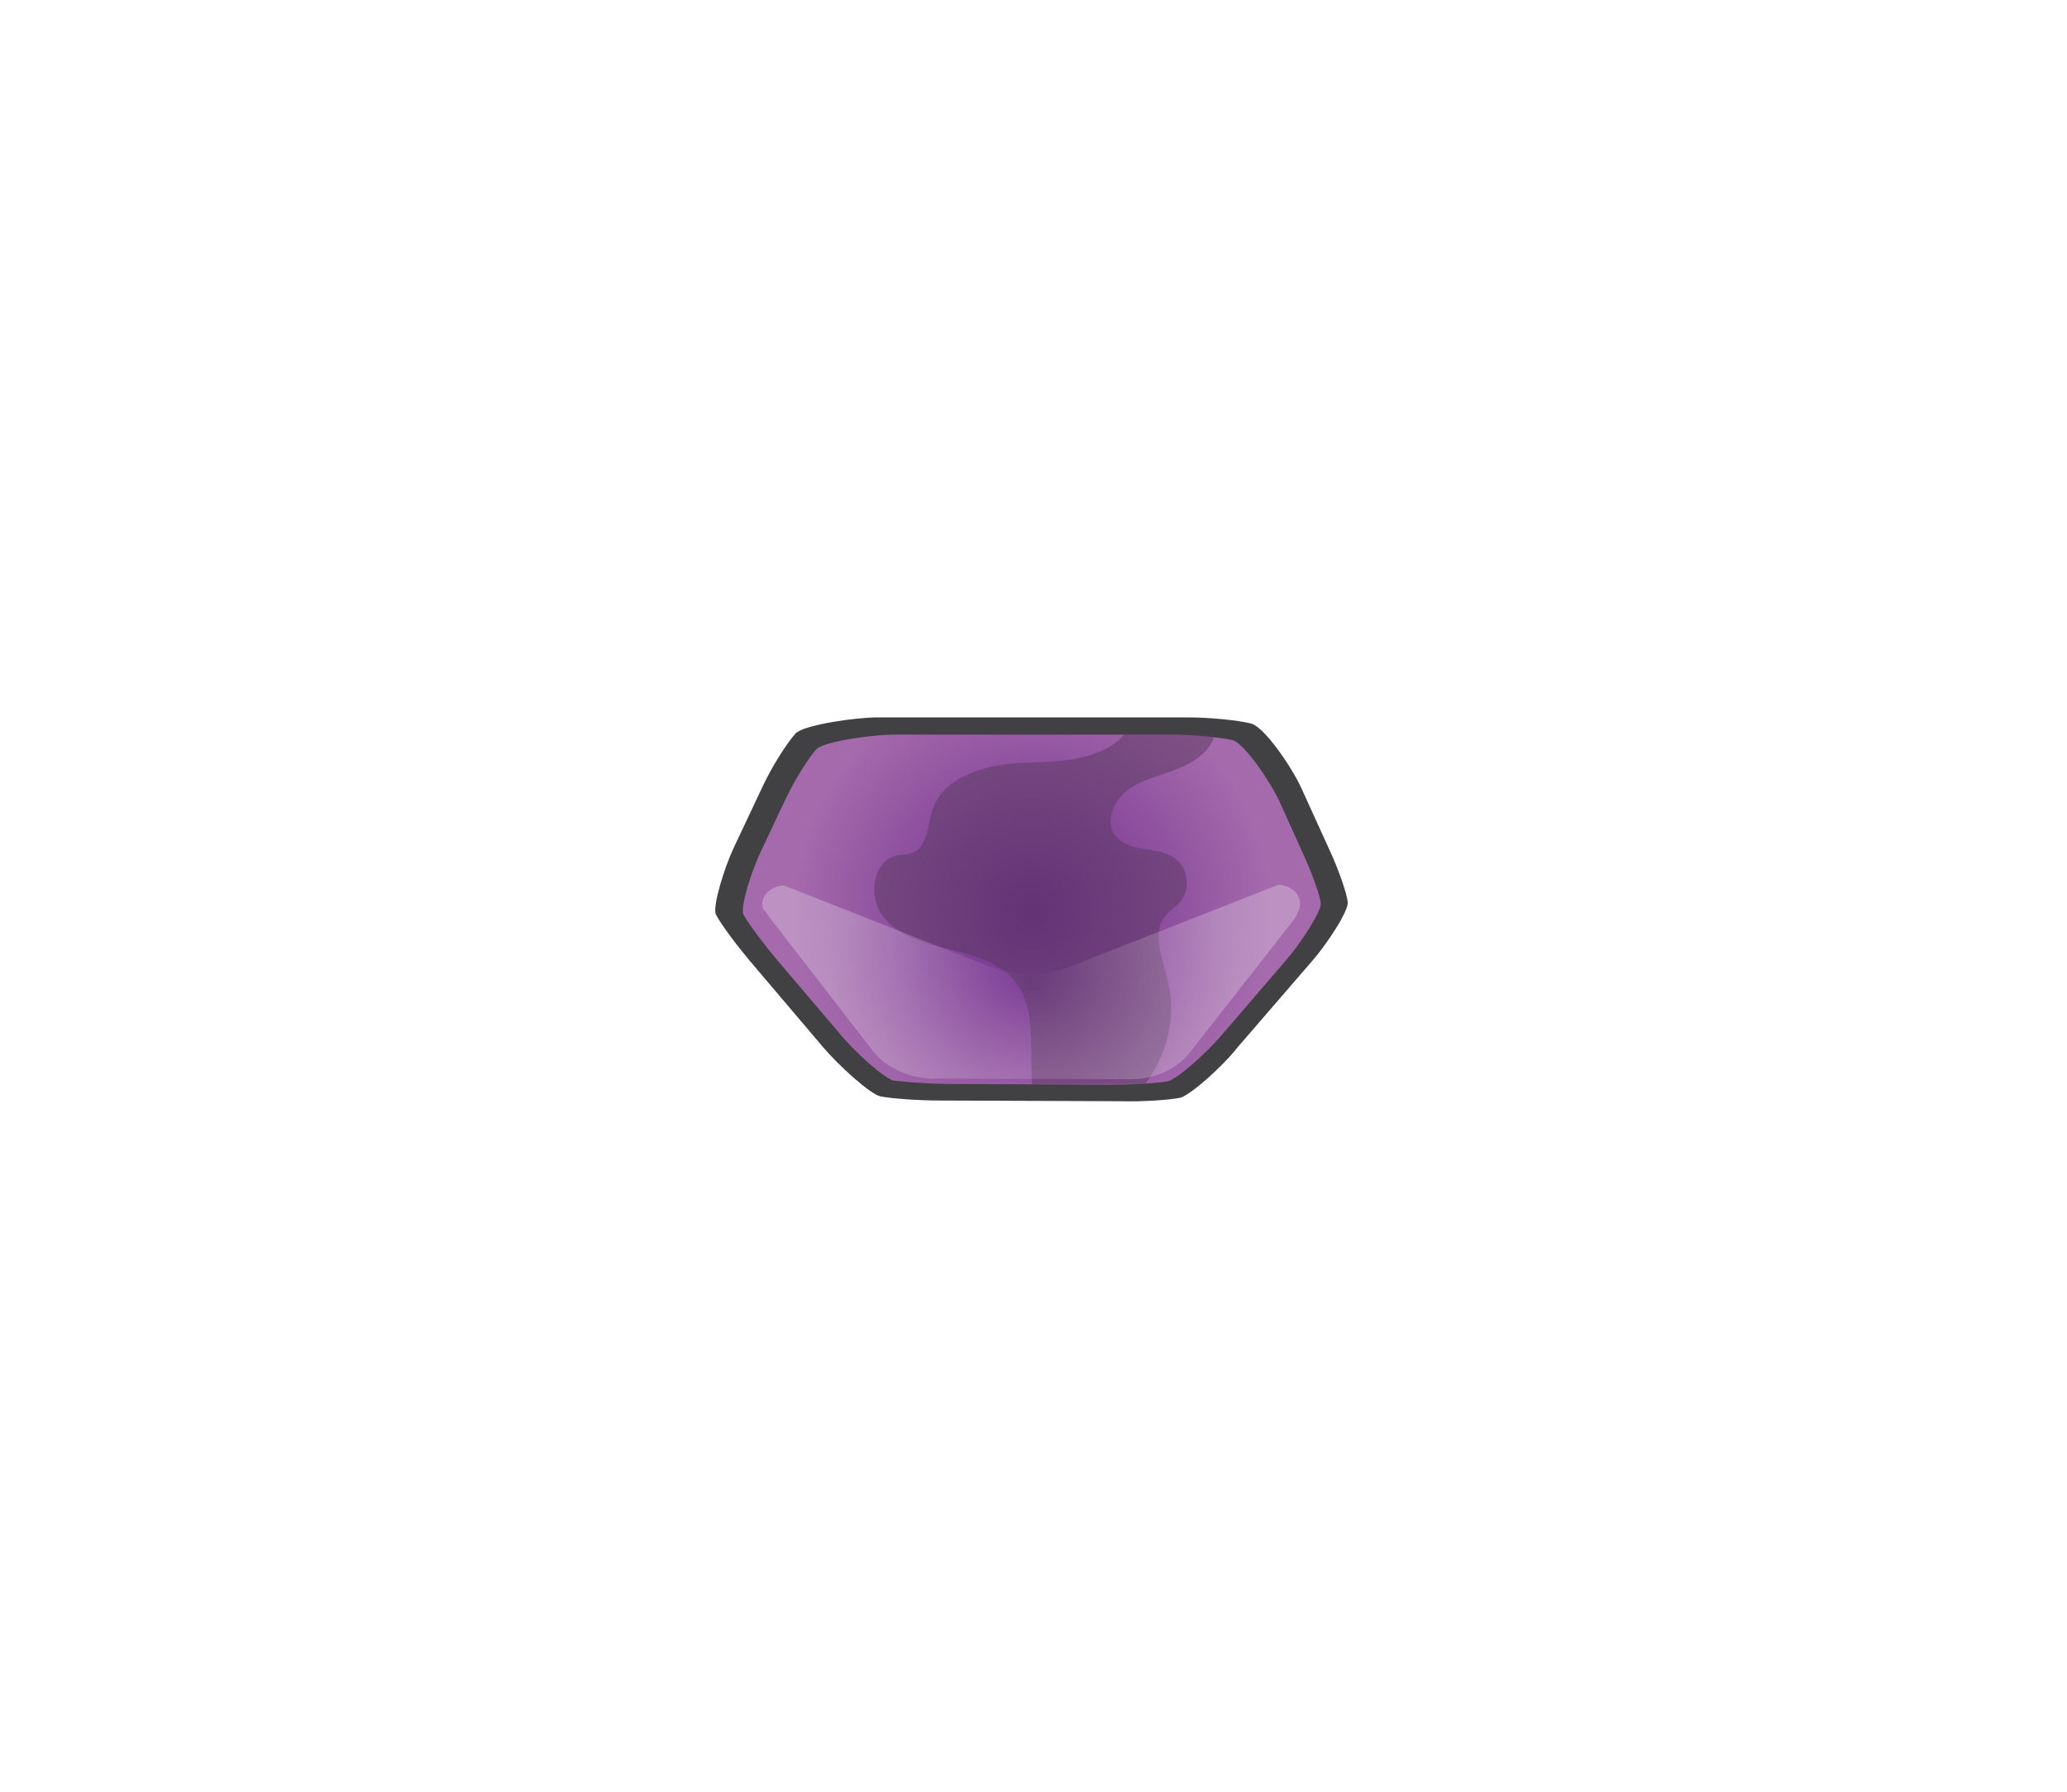
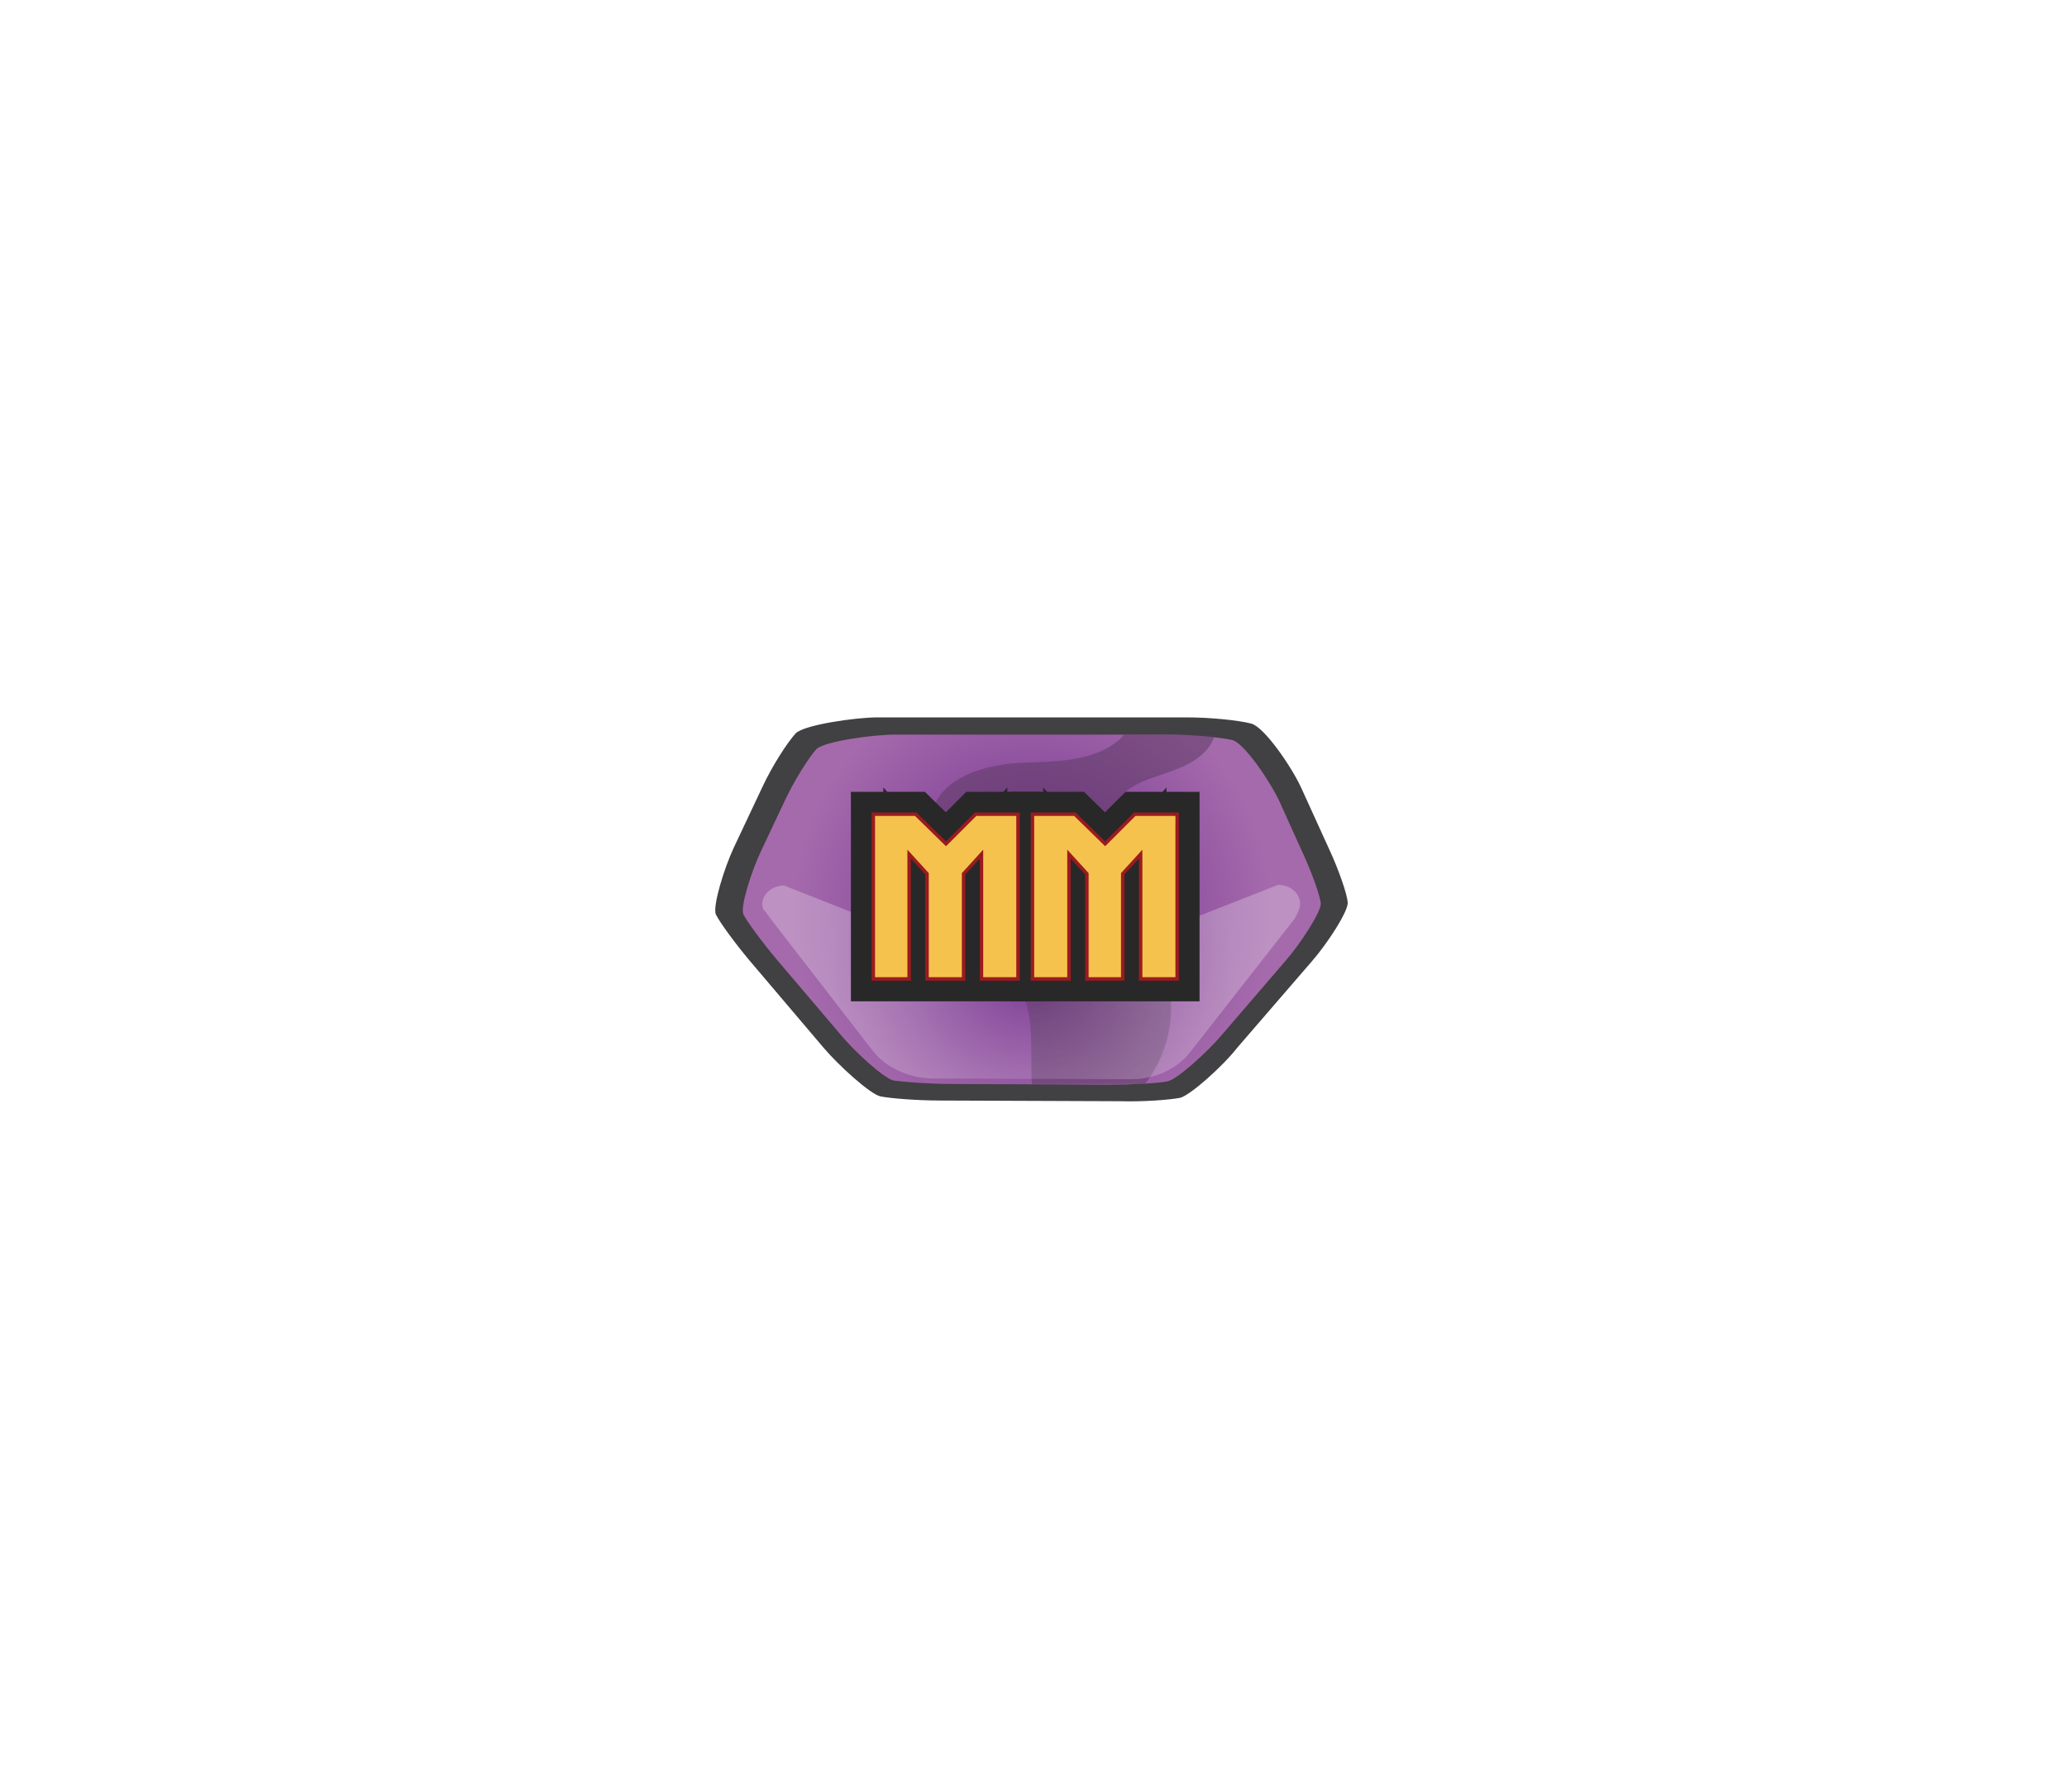
- <svg xmlns="http://www.w3.org/2000/svg" version="1.0" width="300" height="260" style="enable-background:new 0 0 300 260" xml:space="preserve">
-   <path d="M171.3 159.3c-1.5.3-5.4.6-8.7.5l-26.1-.1c-3.3 0-7.2-.3-8.7-.6s-6.2-4.6-8.3-7.1l-10.7-12.6c-2.1-2.5-4.3-5.5-4.9-6.7-.5-1.2 1.2-6.7 2.6-9.7l4.2-8.9c1.4-3 3.6-6.4 4.8-7.7 1.2-1.2 8.6-2.3 11.9-2.3h44.8c3.3 0 7.5.4 9.4.9s5.8 6.2 7.2 9.2l4.1 9c1.4 3 2.6 6.5 2.7 7.7.2 1.2-3 6.1-5.2 8.6L179.6 152c-2.1 2.7-6.8 6.9-8.3 7.3z" style="fill:#414042" />
-   <radialGradient id="a" cx="149.778" cy="-16254.013" r="34.71" gradientTransform="matrix(1 0 0 -1 0 -16122)" gradientUnits="userSpaceOnUse">
-     <stop offset="0" style="stop-color:#6e2d8d" />
-     <stop offset="1" style="stop-color:#a56aac" />
-   </radialGradient>
-   <path d="M169.5 156.9c-1.4.3-5.2.5-8.5.5l-22.8-.1c-3.3 0-7.1-.3-8.5-.5-1.4-.3-5.8-4.3-7.9-6.9l-9.1-10.7c-2.1-2.5-4.3-5.5-4.8-6.5-.5-1.1 1.2-6.4 2.6-9.3l3.4-7.2c1.4-3 3.5-6.3 4.6-7.5 1.1-1.1 8.1-2.1 11.4-2.1h39.9c3.3 0 7.4.4 9.1.8 1.7.5 5.4 5.9 6.8 8.9l3.3 7.3c1.4 3 2.6 6.4 2.7 7.5s-2.9 5.8-5.1 8.3l-9.2 10.7c-2.1 2.5-6.5 6.5-7.9 6.8z" style="fill:url(#a)" />
-   <path d="M163.6 114.7c2.1-1.6 4.8-2.1 7.2-3.1 2.4-.9 4.9-2.5 5.5-5h-13.2c-.1.2-.3.4-.5.6-3.8 3.4-9.5 3.3-14.6 3.5-5.1.3-11.1 2-12.7 6.9-.7 2.3-.7 5.4-3 6.2-.6.2-1.4.2-2 .3-3.6.7-4.4 5.9-2.2 8.8 2.2 2.9 6 4 9.5 4.8 3.5.9 7.3 1.8 9.6 4.6 2.9 3.5 2.4 8.5 2.5 13.1 0 .6 0 1.3.1 1.9h16.4c3.2-4.2 4.6-9.8 3.3-15-.8-3.3-2.5-7.2-.1-9.7.5-.6 1.2-.9 1.7-1.5 1.7-1.7 1.5-5-.5-6.5-2.5-1.9-6.6-.8-8.6-3.2-1.7-1.8-.5-5.1 1.6-6.7z" style="opacity:.5;fill:#57385e" />
-   <radialGradient id="b" cx="149.786" cy="142.447" r="29.324" gradientUnits="userSpaceOnUse">
-     <stop offset="0" style="stop-color:#fff;stop-opacity:0" />
-     <stop offset=".636" style="stop-color:#fff;stop-opacity:.651" />
-     <stop offset="1" style="stop-color:#fff;stop-opacity:.95" />
-   </radialGradient>
-   <path d="m111.9 133.4 14.7 19c1.9 2.5 5.2 4 8.6 4.1l29 .1c3.5 0 6.7-1.5 8.6-4l14.8-18.9c.5-.6.8-1.3 1-1.9.5-1.7-1-3.4-3.1-3.4l-30 11.8c-3.9 1.5-8.1 1.5-12 0l-29.7-11.7c-2.1 0-3.7 1.8-3 3.5.4.3.7.9 1.1 1.4z" style="opacity:.5;fill:url(#b);fill-opacity:.55" />
+ <svg xmlns="http://www.w3.org/2000/svg" version="1.0" id="圖層_1" x="0" y="0" width="300" height="260" style="enable-background:new 0 0 300 260" xml:space="preserve">
+   <style>.st6{font-family:'EvilEmpire'}.st7{font-size:33.459px}.st10,.st11{fill:none;stroke-miterlimit:10}.st10{stroke:#282828;stroke-width:7}.st11{stroke:#9a1b1f}.st12{fill:#f6c24e}</style>
+   <g id="cannon">
+     <g id="tureel">
+       <g id="XMLID_341_">
+         <path id="XMLID_81_" d="M171.3 159.3c-1.5.3-5.4.6-8.7.5l-26.1-.1c-3.3 0-7.2-.3-8.7-.6s-6.2-4.6-8.3-7.1l-10.7-12.6c-2.1-2.5-4.3-5.5-4.9-6.7-.5-1.2 1.2-6.7 2.6-9.7l4.2-8.9c1.4-3 3.6-6.4 4.8-7.7 1.2-1.2 8.6-2.3 11.9-2.3h44.8c3.3 0 7.5.4 9.4.9s5.8 6.2 7.2 9.2l4.1 9c1.4 3 2.6 6.5 2.7 7.7.2 1.2-3 6.1-5.2 8.6L179.6 152c-2.1 2.7-6.8 6.9-8.3 7.3z" style="fill:#414042" />
+       </g>
+       <g id="XMLID_6_">
+         <radialGradient id="XMLID_2_" cx="149.778" cy="132.013" r="34.71" gradientUnits="userSpaceOnUse">
+           <stop offset="0" style="stop-color:#6e2d8d" />
+           <stop offset="1" style="stop-color:#a56aac" />
+         </radialGradient>
+         <path id="XMLID_148_" d="M169.5 156.9c-1.4.3-5.2.5-8.5.5l-22.8-.1c-3.3 0-7.1-.3-8.5-.5-1.4-.3-5.8-4.3-7.9-6.9l-9.1-10.7c-2.1-2.5-4.3-5.5-4.8-6.5-.5-1.1 1.2-6.4 2.6-9.3l3.4-7.2c1.4-3 3.5-6.3 4.6-7.5 1.1-1.1 8.1-2.1 11.4-2.1h39.9c3.3 0 7.4.4 9.1.8 1.7.5 5.4 5.9 6.8 8.9l3.3 7.3c1.4 3 2.6 6.4 2.7 7.5s-2.9 5.8-5.1 8.3l-9.2 10.7c-2.1 2.5-6.5 6.5-7.9 6.8z" style="fill:url(#XMLID_2_)" />
+       </g>
+       <g id="Calque_33">
+         <path id="XMLID_33_" d="M163.6 114.7c2.1-1.6 4.8-2.1 7.2-3.1 2.4-.9 4.9-2.5 5.5-5h-13.2c-.1.2-.3.4-.5.6-3.8 3.4-9.5 3.3-14.6 3.5-5.1.3-11.1 2-12.7 6.9-.7 2.3-.7 5.4-3 6.2-.6.2-1.4.2-2 .3-3.6.7-4.4 5.9-2.2 8.8 2.2 2.9 6 4 9.5 4.8 3.5.9 7.3 1.8 9.6 4.6 2.9 3.5 2.4 8.5 2.5 13.1 0 .6 0 1.3.1 1.9h16.4c3.2-4.2 4.6-9.8 3.3-15-.8-3.3-2.5-7.2-.1-9.7.5-.6 1.2-.9 1.7-1.5 1.7-1.7 1.5-5-.5-6.5-2.5-1.9-6.6-.8-8.6-3.2-1.7-1.8-.5-5.1 1.6-6.7z" style="opacity:.5;fill:#57385e" />
+       </g>
+       <radialGradient id="XMLID_3_" cx="149.786" cy="142.447" r="29.324" gradientUnits="userSpaceOnUse">
+         <stop offset="0" style="stop-color:#fff;stop-opacity:0" />
+         <stop offset=".636" style="stop-color:#fff;stop-opacity:.651" />
+         <stop offset="1" style="stop-color:#fff;stop-opacity:.95" />
+       </radialGradient>
+       <path id="XMLID_210_" d="m111.9 133.4 14.7 19c1.9 2.5 5.2 4 8.6 4.1l29 .1c3.5 0 6.7-1.5 8.6-4l14.8-18.9c.5-.6.8-1.3 1-1.9.5-1.7-1-3.4-3.1-3.4l-30 11.8c-3.9 1.5-8.1 1.5-12 0l-29.7-11.7c-2.1 0-3.7 1.8-3 3.5.4.3.7.9 1.1 1.4z" style="opacity:.5;fill:url(#XMLID_3_);fill-opacity:.55" />
+     </g>
+   </g>
+   <g id="Layer_5_copy">
+     <g id="XMLID_17_">
+       <path id="XMLID_19_" class="st10" d="M141.7 118.4h5.8v23.4h-4.8v-18.5l-3.1 3.4v15.1h-4.8v-15.1l-3.1-3.4v18.5H127v-23.4h5.8l4.5 4.4 4.4-4.4z" />
+       <path id="XMLID_21_" class="st10" d="M164.8 118.4h5.8v23.4h-4.8v-18.5l-3.1 3.4v15.1H158v-15.1l-3.1-3.4v18.5h-4.8v-23.4h5.8l4.5 4.4 4.4-4.4z" />
+     </g>
+     <g id="XMLID_11_">
+       <path id="XMLID_12_" class="st11" d="M141.7 118.4h5.8v23.4h-4.8v-18.5l-3.1 3.4v15.1h-4.8v-15.1l-3.1-3.4v18.5H127v-23.4h5.8l4.5 4.4 4.4-4.4z" />
+       <path id="XMLID_14_" class="st11" d="M164.8 118.4h5.8v23.4h-4.8v-18.5l-3.1 3.4v15.1H158v-15.1l-3.1-3.4v18.5h-4.8v-23.4h5.8l4.5 4.4 4.4-4.4z" />
+     </g>
+     <g id="XMLID_4_">
+       <path id="XMLID_5_" class="st12" d="M141.7 118.4h5.8v23.4h-4.8v-18.5l-3.1 3.4v15.1h-4.8v-15.1l-3.1-3.4v18.5H127v-23.4h5.8l4.5 4.4 4.4-4.4z" />
+       <path id="XMLID_8_" class="st12" d="M164.8 118.4h5.8v23.4h-4.8v-18.5l-3.1 3.4v15.1H158v-15.1l-3.1-3.4v18.5h-4.8v-23.4h5.8l4.5 4.4 4.4-4.4z" />
+     </g>
+   </g>
</svg>
